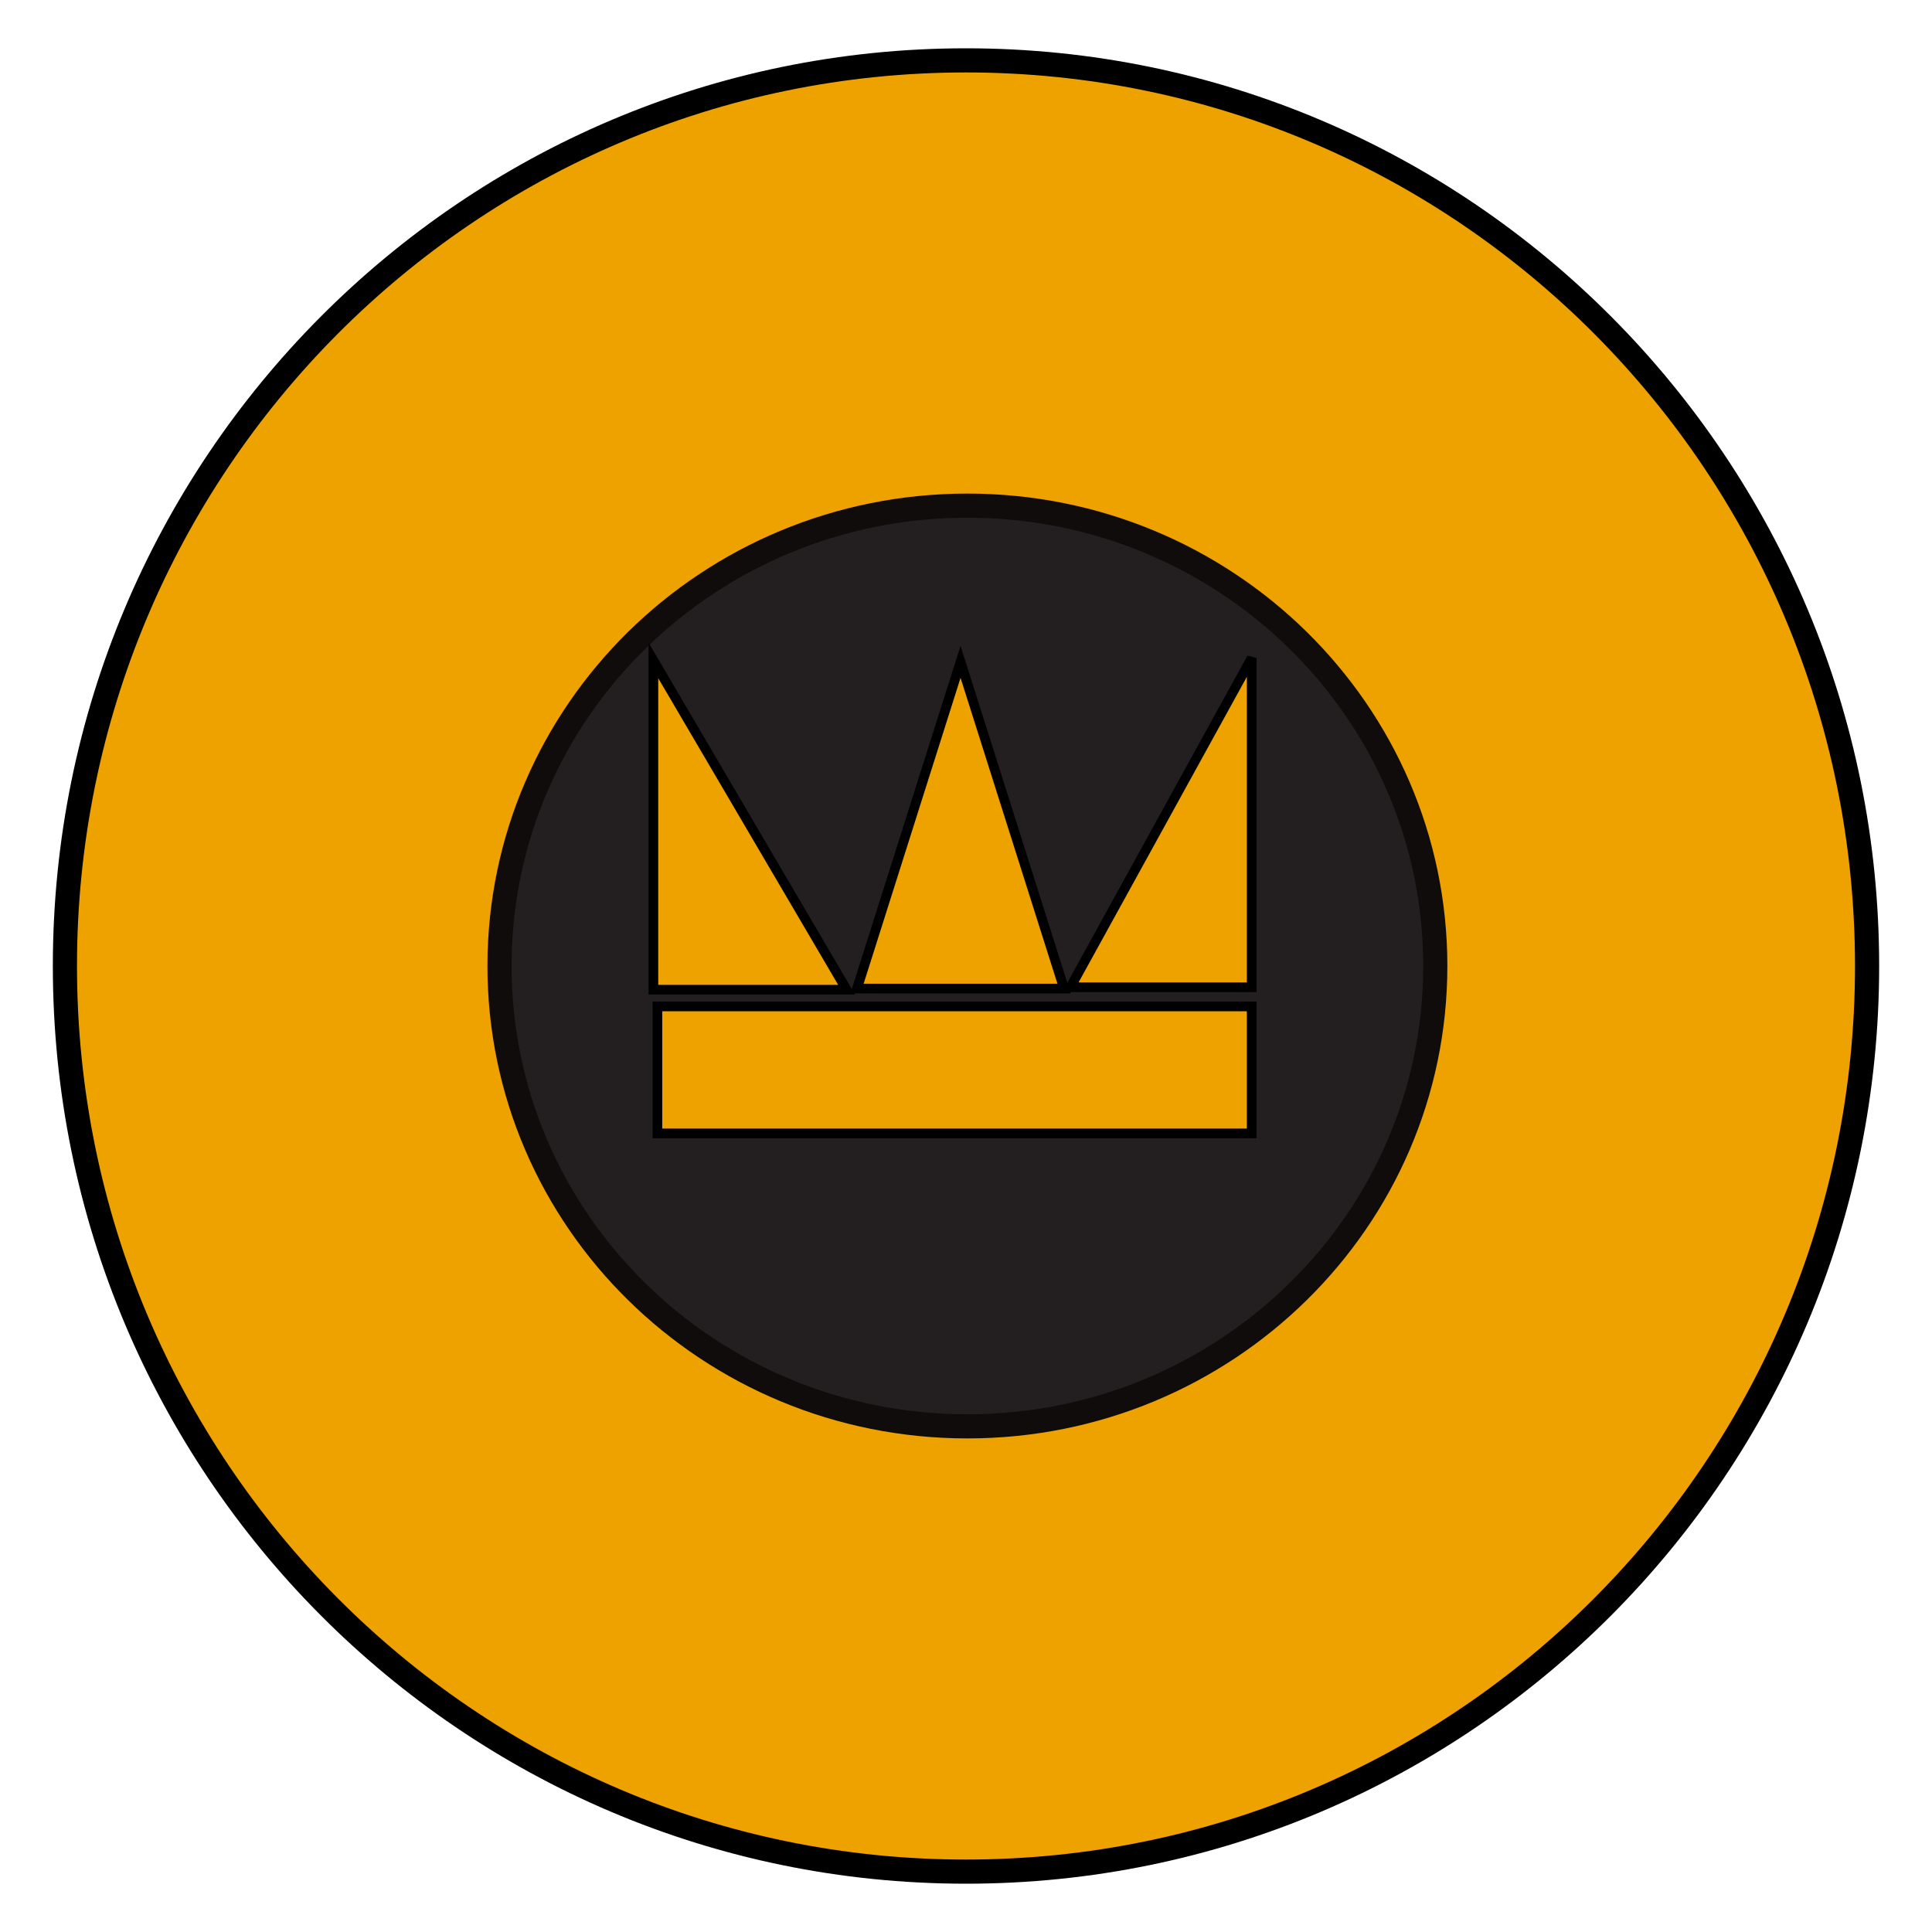
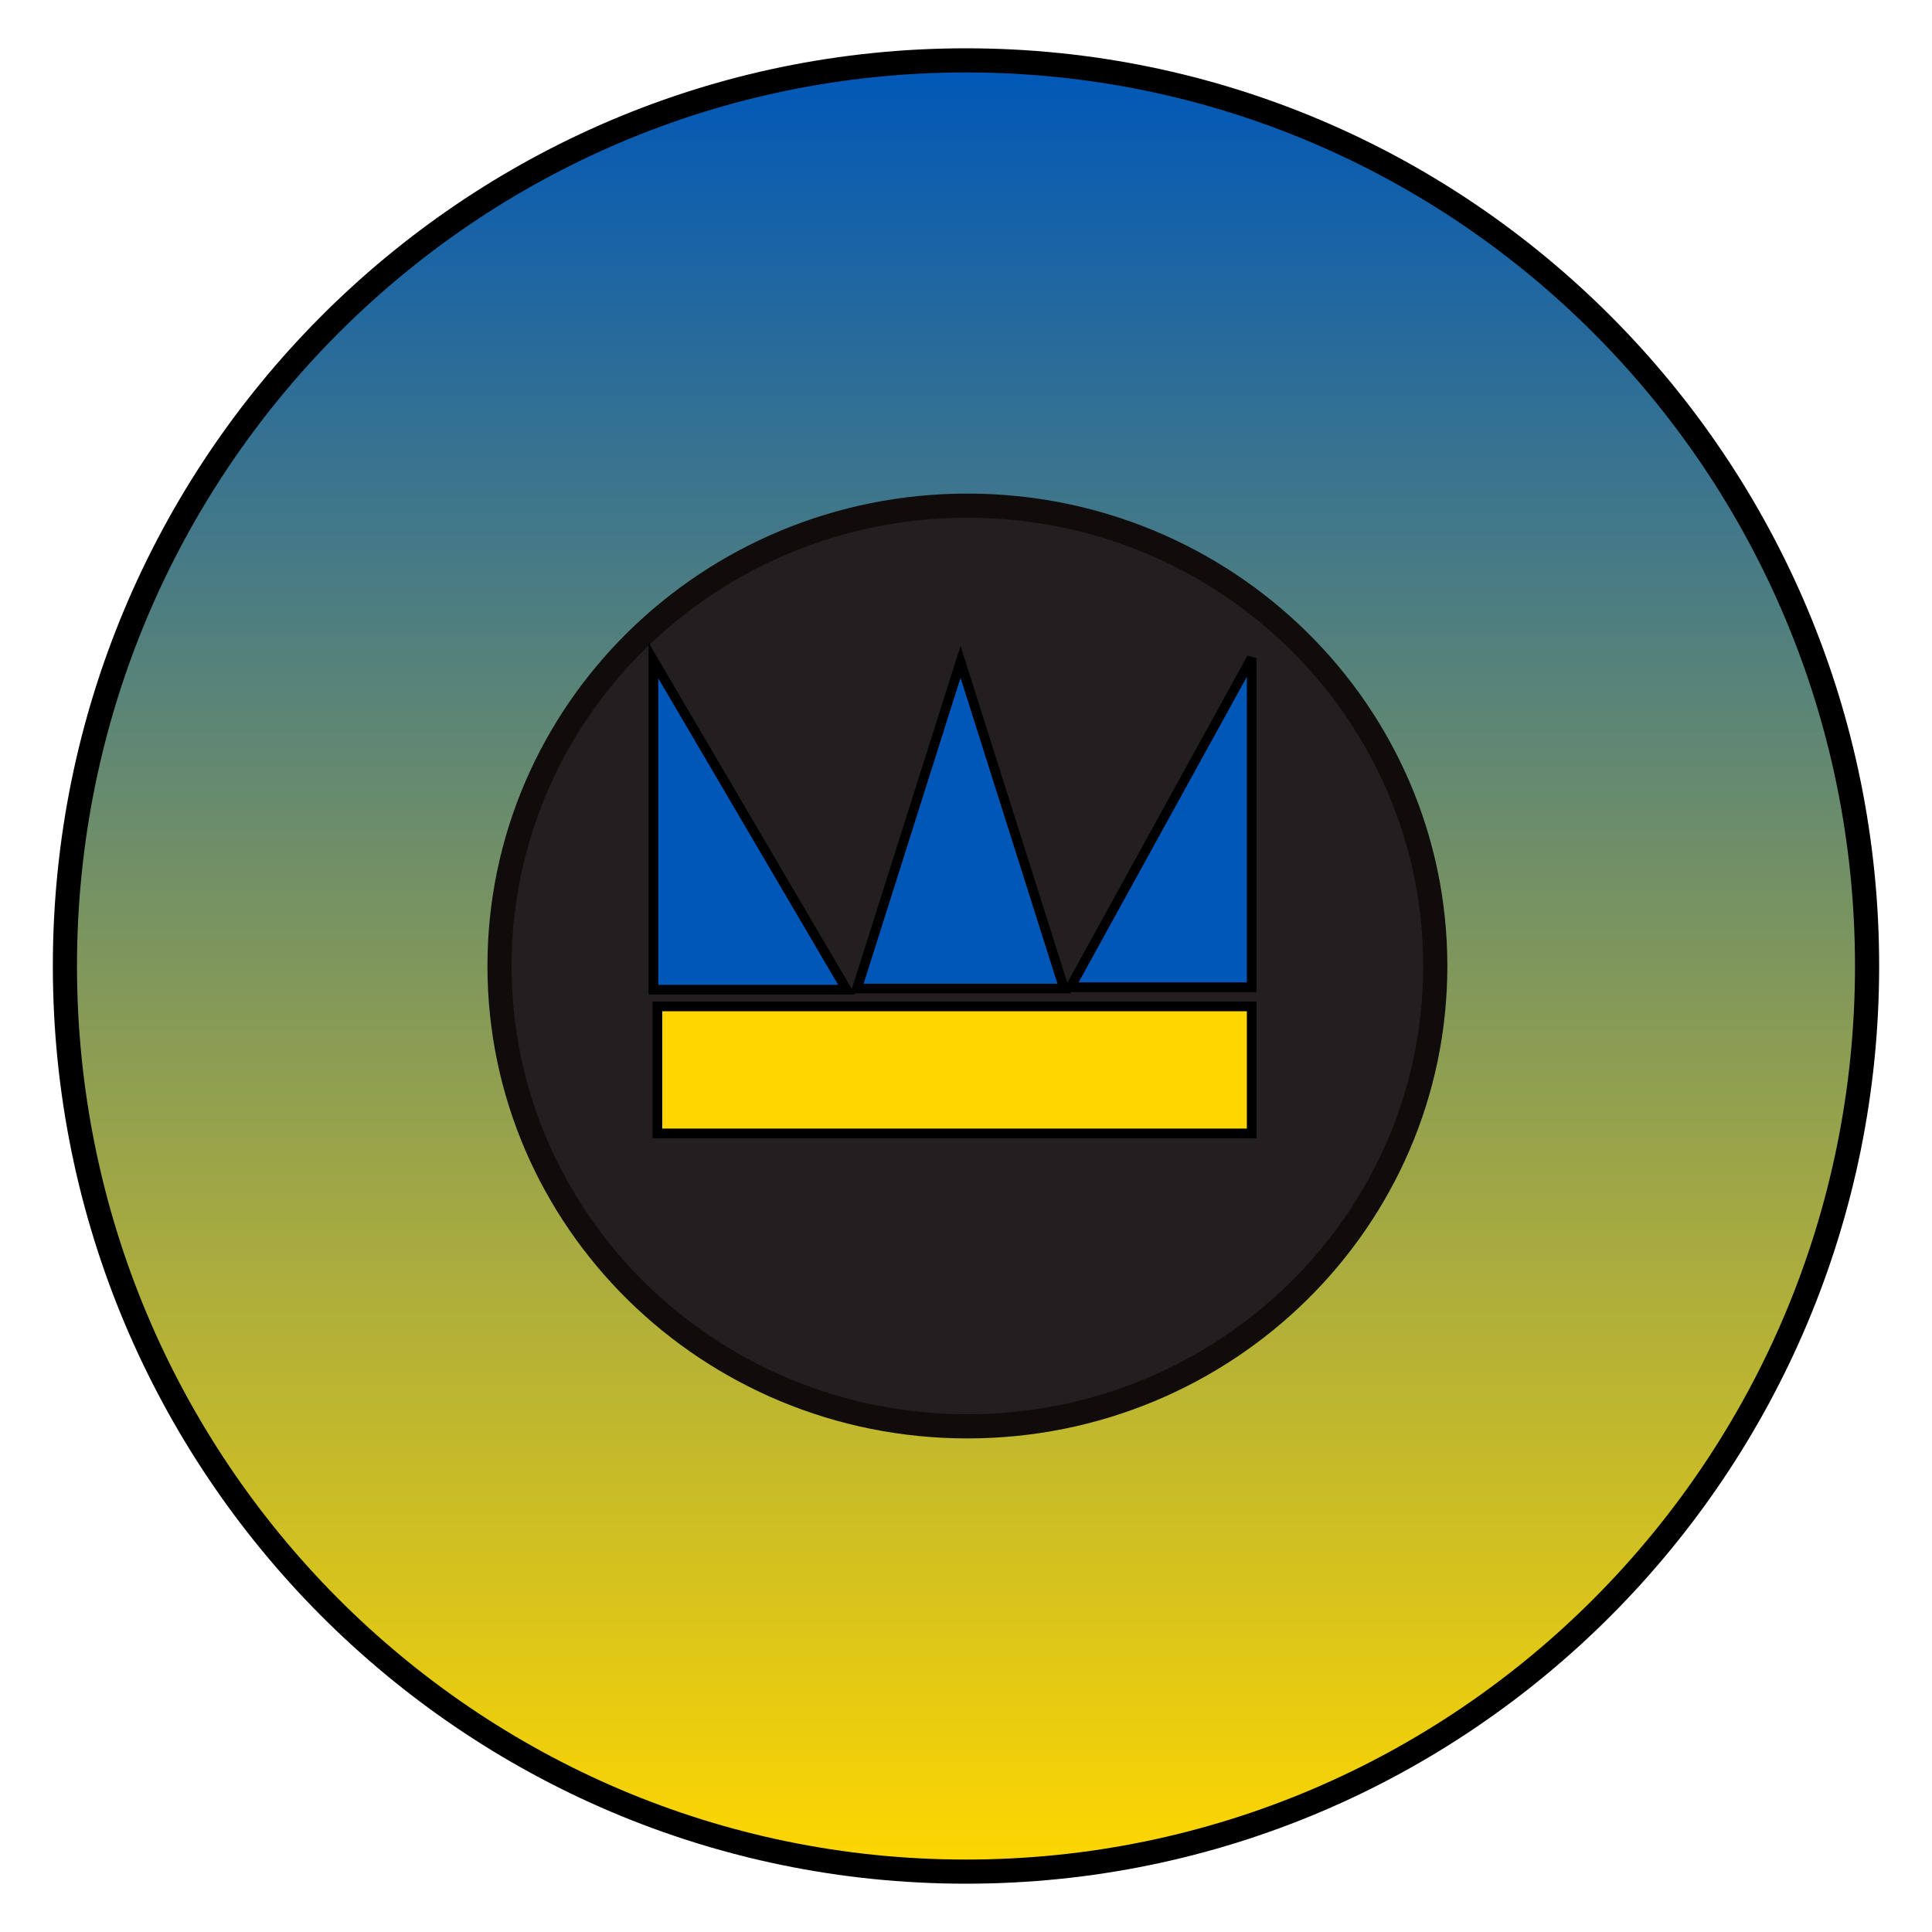
<svg xmlns="http://www.w3.org/2000/svg" width="40" height="40" viewBox="0 0 40 40">
+   <defs>
+     <linearGradient id="custom-color" x1="50%" x2="50%" y1="0%" y2="100%">
+       <stop offset="0%" stop-color="#0057b8" />
+       <stop offset="100%" stop-color="#ffd700" />
+     </linearGradient>
+   </defs>
  <g fill="none" fill-rule="evenodd">
    <rect width="40" height="40" />
    <g fill-rule="nonzero" transform="translate(1 1)">
-       <ellipse cx="19" cy="19" fill="#EDA200" stroke="#000" stroke-width=".5" rx="18.656" ry="18.75" />
+       <ellipse cx="19" cy="19" fill="url(#custom-color)" stroke="#000" stroke-width=".5" rx="18.656" ry="18.75" />
      <g transform="translate(9 9)">
        <ellipse cx="10.029" cy="10" fill="#231F20" stroke="#100C0C" stroke-width=".5" rx="9.687" ry="9.531" />
-         <g fill="#EDA200" stroke="#000" stroke-width=".2" transform="translate(3 3)">
-           <rect width="12.304" height="2.629" x=".611" y="7.837" />
-           <polygon points=".528 7.49 .528 .674 4.528 7.49" />
-           <polygon points="12.915 7.44 12.915 .623 9.161 7.44" />
-           <polygon points="4.744 7.467 6.887 .703 9.03 7.467" />
+         <g stroke="#000" stroke-width=".2" transform="translate(3 3)">
+           <rect fill="#ffd700" width="12.304" height="2.629" x=".611" y="7.837" />
+           <polygon fill="#0057b8" points=".528 7.49 .528 .674 4.528 7.49" />
+           <polygon fill="#0057b8" points="12.915 7.44 12.915 .623 9.161 7.44" />
+           <polygon fill="#0057b8" points="4.744 7.467 6.887 .703 9.03 7.467" />
        </g>
      </g>
    </g>
  </g>
</svg>
